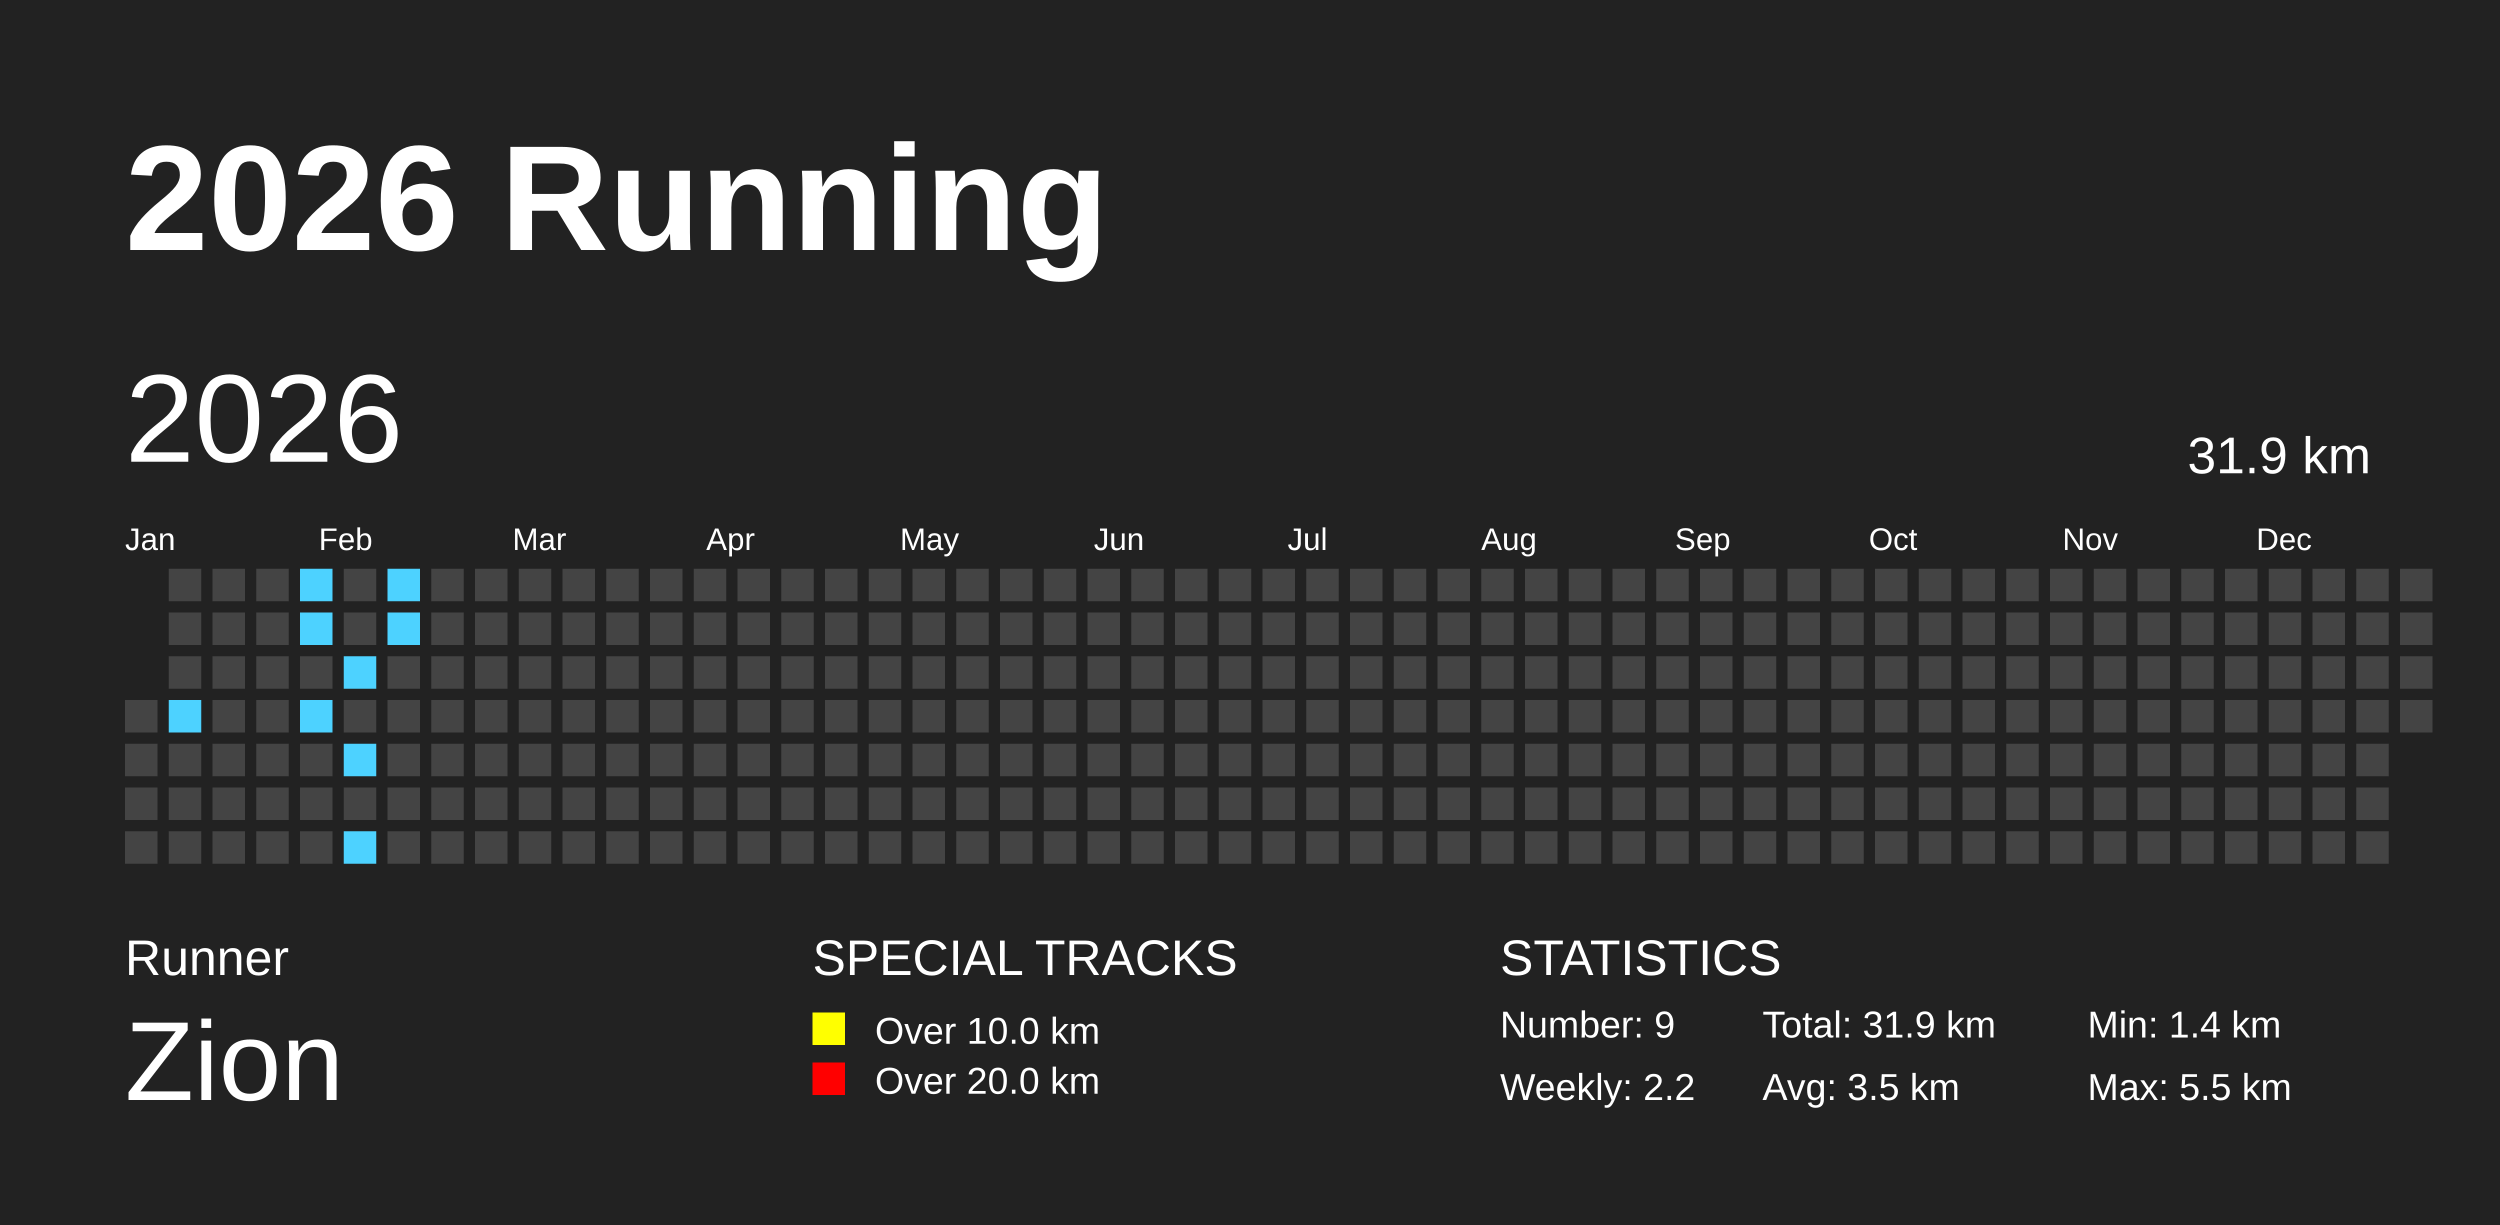
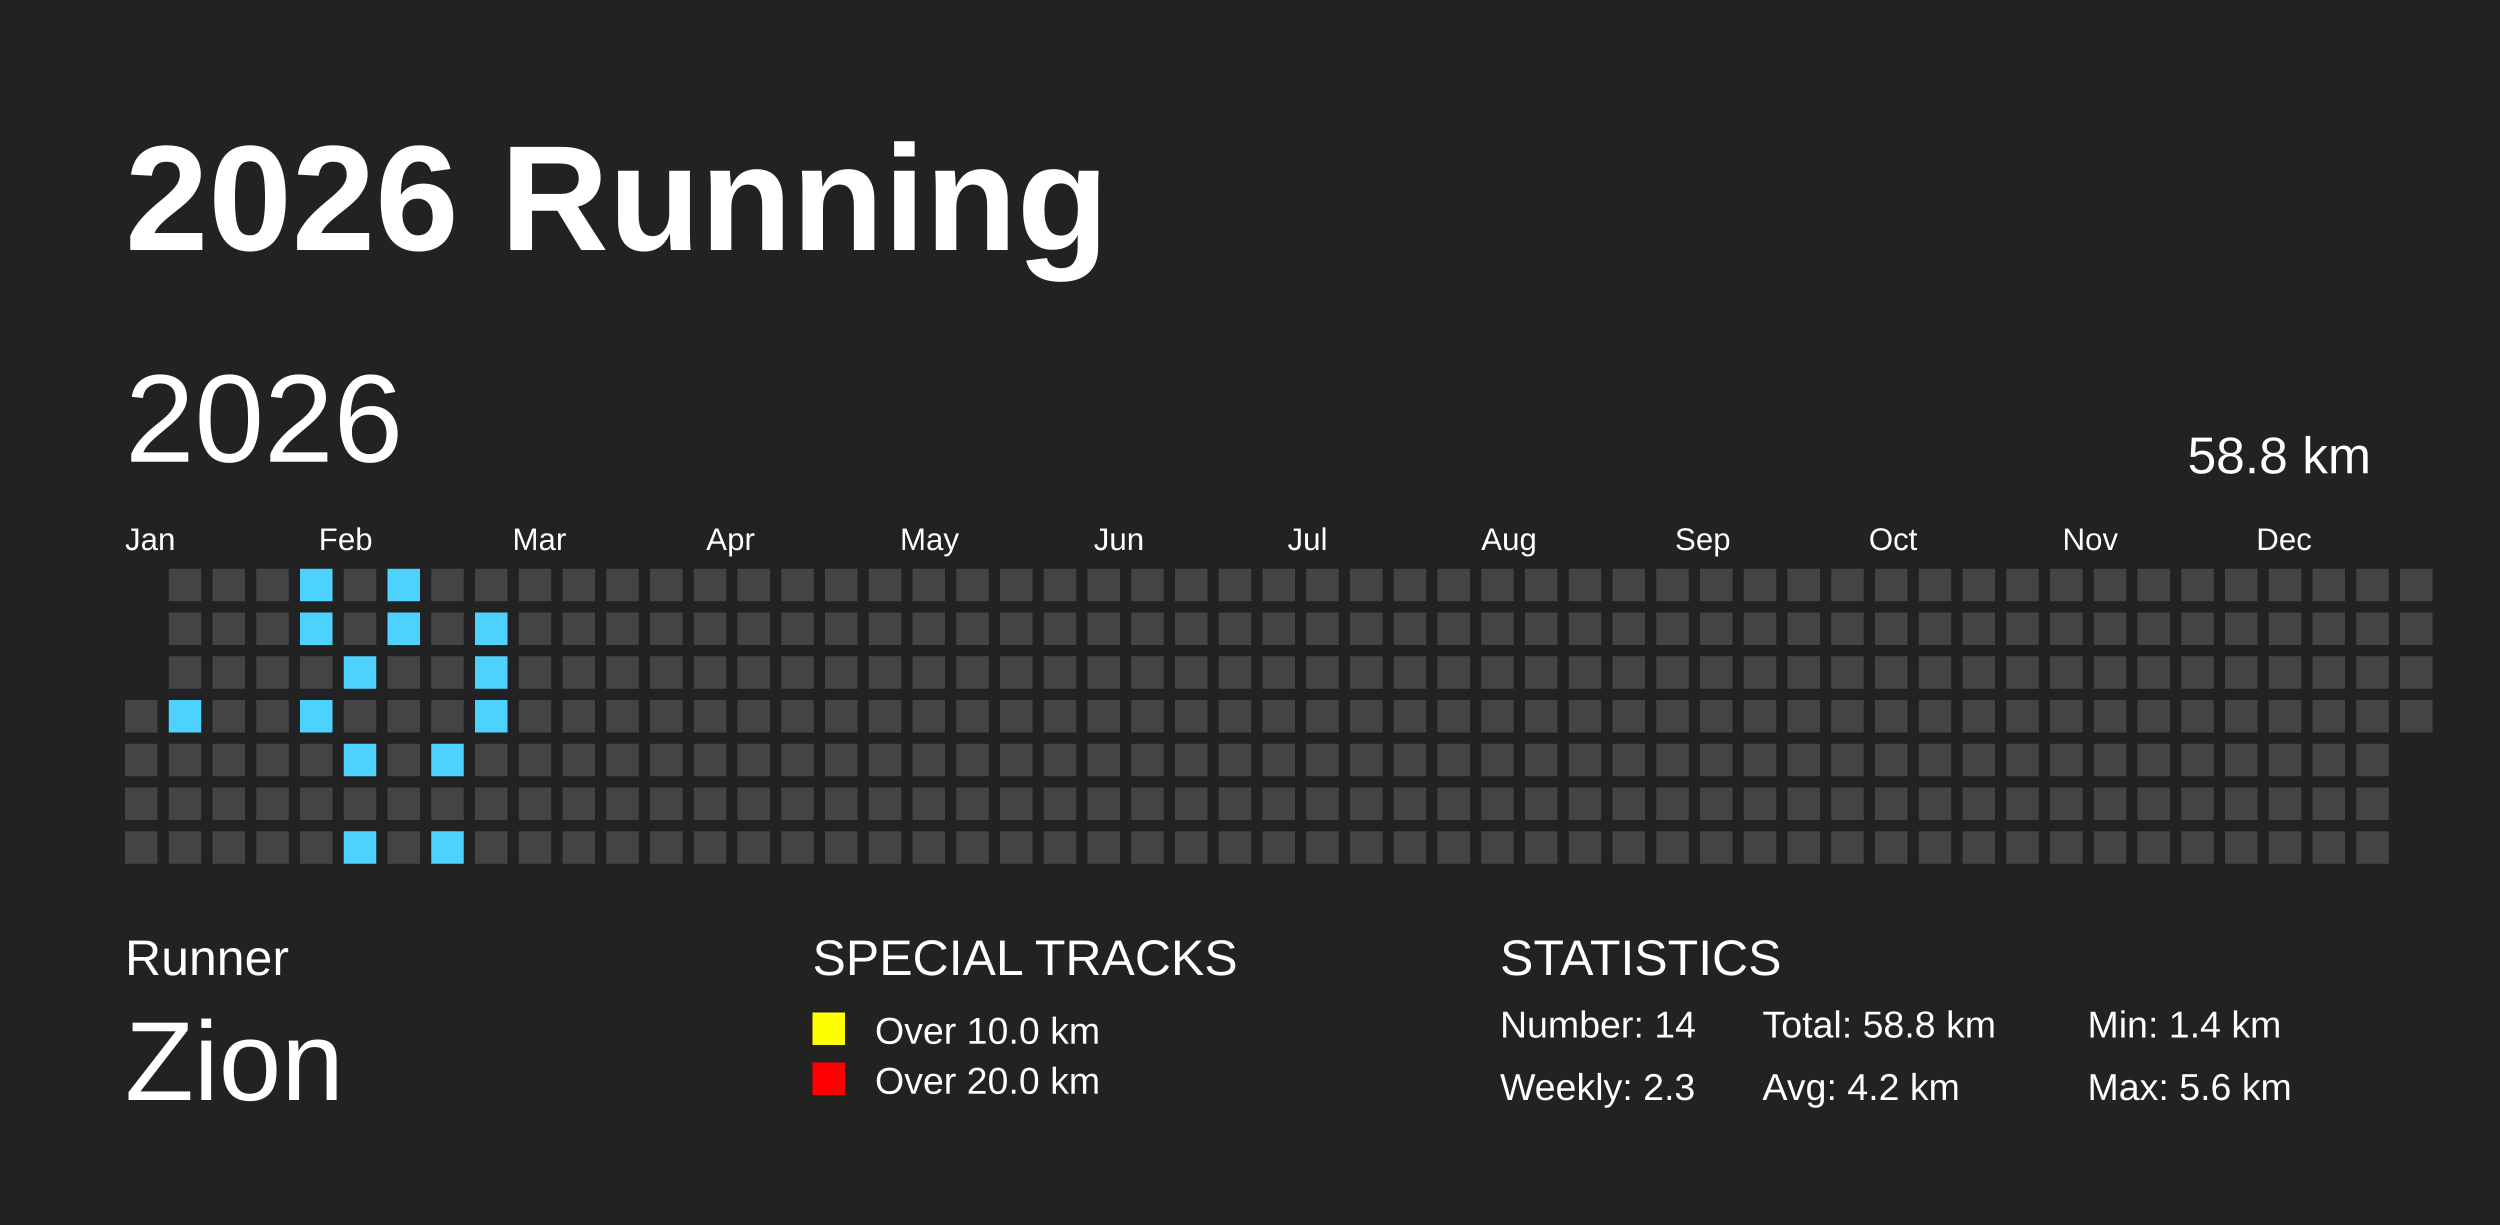
<svg xmlns="http://www.w3.org/2000/svg" baseProfile="full" height="98mm" version="1.1" viewBox="0,0,200,98" width="200mm">
  <defs />
  <rect fill="#222222" height="98" width="200" x="0" y="0" />
  <text fill="#FFFFFF" style="font-size:12px; font-family:Arial; font-weight:bold;" x="10" y="20">2026 Running</text>
  <text fill="#FFFFFF" style="font-size:4px; font-family:Arial" x="10" y="78">Runner</text>
  <text fill="#FFFFFF" style="font-size:9px; font-family:Arial" x="10" y="88">Zion</text>
  <text fill="#FFFFFF" style="font-size:4px; font-family:Arial" x="65" y="78">SPECIAL TRACKS</text>
  <rect fill="yellow" height="2.6" width="2.6" x="65" y="81" />
  <text fill="#FFFFFF" style="font-size:3px; font-family:Arial" x="70" y="83.5">Over 10.0 km</text>
  <rect fill="red" height="2.6" width="2.6" x="65" y="85" />
  <text fill="#FFFFFF" style="font-size:3px; font-family:Arial" x="70" y="87.5">Over 20.0 km</text>
  <text fill="#FFFFFF" style="font-size:4px; font-family:Arial" x="120" y="78">STATISTICS</text>
-   <text fill="#FFFFFF" style="font-size:3px; font-family:Arial" x="120" y="83">Number: 9</text>
-   <text fill="#FFFFFF" style="font-size:3px; font-family:Arial" x="120" y="88">Weekly: 2.2</text>
-   <text fill="#FFFFFF" style="font-size:3px; font-family:Arial" x="141" y="83">Total: 31.9 km</text>
-   <text fill="#FFFFFF" style="font-size:3px; font-family:Arial" x="141" y="88">Avg: 3.5 km</text>
+   <text fill="#FFFFFF" style="font-size:3px; font-family:Arial" x="120" y="83">Number: 14</text>
+   <text fill="#FFFFFF" style="font-size:3px; font-family:Arial" x="120" y="88">Weekly: 2.3</text>
+   <text fill="#FFFFFF" style="font-size:3px; font-family:Arial" x="141" y="83">Total: 58.8 km</text>
+   <text fill="#FFFFFF" style="font-size:3px; font-family:Arial" x="141" y="88">Avg: 4.2 km</text>
  <text fill="#FFFFFF" style="font-size:3px; font-family:Arial" x="167" y="83">Min: 1.4 km</text>
-   <text fill="#FFFFFF" style="font-size:3px; font-family:Arial" x="167" y="88">Max: 5.5 km</text>
+   <text fill="#FFFFFF" style="font-size:3px; font-family:Arial" x="167" y="88">Max: 5.6 km</text>
  <text dominant-baseline="hanging" fill="#FFFFFF" style="font-size:10.0px; font-family:Arial;" x="10" y="30">2026</text>
-   <text dominant-baseline="hanging" fill="#FFFFFF" style="font-size:4.125px; font-family:Arial;" x="175" y="35">31.9 km</text>
+   <text dominant-baseline="hanging" fill="#FFFFFF" style="font-size:4.125px; font-family:Arial;" x="175" y="35">58.8 km</text>
  <text fill="#FFFFFF" style="font-size:2.5px; font-family:Arial" x="10.0" y="44">Jan</text>
  <text fill="#FFFFFF" style="font-size:2.5px; font-family:Arial" x="25.5" y="44">Feb</text>
  <text fill="#FFFFFF" style="font-size:2.5px; font-family:Arial" x="41.0" y="44">Mar</text>
  <text fill="#FFFFFF" style="font-size:2.5px; font-family:Arial" x="56.5" y="44">Apr</text>
  <text fill="#FFFFFF" style="font-size:2.5px; font-family:Arial" x="72.0" y="44">May</text>
  <text fill="#FFFFFF" style="font-size:2.5px; font-family:Arial" x="87.5" y="44">Jun</text>
  <text fill="#FFFFFF" style="font-size:2.5px; font-family:Arial" x="103.0" y="44">Jul</text>
  <text fill="#FFFFFF" style="font-size:2.5px; font-family:Arial" x="118.5" y="44">Aug</text>
  <text fill="#FFFFFF" style="font-size:2.5px; font-family:Arial" x="134.0" y="44">Sep</text>
  <text fill="#FFFFFF" style="font-size:2.5px; font-family:Arial" x="149.5" y="44">Oct</text>
  <text fill="#FFFFFF" style="font-size:2.5px; font-family:Arial" x="165.0" y="44">Nov</text>
  <text fill="#FFFFFF" style="font-size:2.5px; font-family:Arial" x="180.5" y="44">Dec</text>
  <rect fill="#444444" height="2.6" width="2.6" x="10.0" y="56.0" />
  <rect fill="#444444" height="2.6" width="2.6" x="10.0" y="59.5" />
  <rect fill="#444444" height="2.6" width="2.6" x="10.0" y="63.0" />
  <rect fill="#444444" height="2.6" width="2.6" x="10.0" y="66.5" />
  <rect fill="#444444" height="2.6" width="2.6" x="13.5" y="45.5" />
  <rect fill="#444444" height="2.6" width="2.6" x="13.5" y="49.0" />
  <rect fill="#444444" height="2.6" width="2.6" x="13.5" y="52.5" />
  <rect fill="#4DD2FF" height="2.6" width="2.6" x="13.5" y="56.0" />
  <rect fill="#444444" height="2.6" width="2.6" x="13.5" y="59.5" />
  <rect fill="#444444" height="2.6" width="2.6" x="13.5" y="63.0" />
  <rect fill="#444444" height="2.6" width="2.6" x="13.5" y="66.5" />
  <rect fill="#444444" height="2.6" width="2.6" x="17.0" y="45.5" />
  <rect fill="#444444" height="2.6" width="2.6" x="17.0" y="49.0" />
  <rect fill="#444444" height="2.6" width="2.6" x="17.0" y="52.5" />
  <rect fill="#444444" height="2.6" width="2.6" x="17.0" y="56.0" />
  <rect fill="#444444" height="2.6" width="2.6" x="17.0" y="59.5" />
  <rect fill="#444444" height="2.6" width="2.6" x="17.0" y="63.0" />
  <rect fill="#444444" height="2.6" width="2.6" x="17.0" y="66.5" />
  <rect fill="#444444" height="2.6" width="2.6" x="20.5" y="45.5" />
  <rect fill="#444444" height="2.6" width="2.6" x="20.5" y="49.0" />
  <rect fill="#444444" height="2.6" width="2.6" x="20.5" y="52.5" />
  <rect fill="#444444" height="2.6" width="2.6" x="20.5" y="56.0" />
  <rect fill="#444444" height="2.6" width="2.6" x="20.5" y="59.5" />
  <rect fill="#444444" height="2.6" width="2.6" x="20.5" y="63.0" />
  <rect fill="#444444" height="2.6" width="2.6" x="20.5" y="66.5" />
  <rect fill="#4DD2FF" height="2.6" width="2.6" x="24.0" y="45.5" />
  <rect fill="#4DD2FF" height="2.6" width="2.6" x="24.0" y="49.0" />
  <rect fill="#444444" height="2.6" width="2.6" x="24.0" y="52.5" />
  <rect fill="#4DD2FF" height="2.6" width="2.6" x="24.0" y="56.0" />
  <rect fill="#444444" height="2.6" width="2.6" x="24.0" y="59.5" />
  <rect fill="#444444" height="2.6" width="2.6" x="24.0" y="63.0" />
  <rect fill="#444444" height="2.6" width="2.6" x="24.0" y="66.5" />
  <rect fill="#444444" height="2.6" width="2.6" x="27.5" y="45.5" />
  <rect fill="#444444" height="2.6" width="2.6" x="27.5" y="49.0" />
  <rect fill="#4DD2FF" height="2.6" width="2.6" x="27.5" y="52.5" />
  <rect fill="#444444" height="2.6" width="2.6" x="27.5" y="56.0" />
  <rect fill="#4DD2FF" height="2.6" width="2.6" x="27.5" y="59.5" />
  <rect fill="#444444" height="2.6" width="2.6" x="27.5" y="63.0" />
  <rect fill="#4DD2FF" height="2.6" width="2.6" x="27.5" y="66.5" />
  <rect fill="#4DD2FF" height="2.6" width="2.6" x="31.0" y="45.5" />
  <rect fill="#4DD2FF" height="2.6" width="2.6" x="31.0" y="49.0" />
  <rect fill="#444444" height="2.6" width="2.6" x="31.0" y="52.5" />
  <rect fill="#444444" height="2.6" width="2.6" x="31.0" y="56.0" />
  <rect fill="#444444" height="2.6" width="2.6" x="31.0" y="59.5" />
  <rect fill="#444444" height="2.6" width="2.6" x="31.0" y="63.0" />
  <rect fill="#444444" height="2.6" width="2.6" x="31.0" y="66.5" />
  <rect fill="#444444" height="2.6" width="2.6" x="34.5" y="45.5" />
  <rect fill="#444444" height="2.6" width="2.6" x="34.5" y="49.0" />
  <rect fill="#444444" height="2.6" width="2.6" x="34.5" y="52.5" />
  <rect fill="#444444" height="2.6" width="2.6" x="34.5" y="56.0" />
-   <rect fill="#444444" height="2.6" width="2.6" x="34.5" y="59.5" />
+   <rect fill="#4DD2FF" height="2.6" width="2.6" x="34.5" y="59.5" />
  <rect fill="#444444" height="2.6" width="2.6" x="34.5" y="63.0" />
-   <rect fill="#444444" height="2.6" width="2.6" x="34.5" y="66.5" />
+   <rect fill="#4DD2FF" height="2.6" width="2.6" x="34.5" y="66.5" />
  <rect fill="#444444" height="2.6" width="2.6" x="38.0" y="45.5" />
-   <rect fill="#444444" height="2.6" width="2.6" x="38.0" y="49.0" />
-   <rect fill="#444444" height="2.6" width="2.6" x="38.0" y="52.5" />
-   <rect fill="#444444" height="2.6" width="2.6" x="38.0" y="56.0" />
+   <rect fill="#4DD2FF" height="2.6" width="2.6" x="38.0" y="49.0" />
+   <rect fill="#4DD2FF" height="2.6" width="2.6" x="38.0" y="52.5" />
+   <rect fill="#4DD2FF" height="2.6" width="2.6" x="38.0" y="56.0" />
  <rect fill="#444444" height="2.6" width="2.6" x="38.0" y="59.5" />
  <rect fill="#444444" height="2.6" width="2.6" x="38.0" y="63.0" />
  <rect fill="#444444" height="2.6" width="2.6" x="38.0" y="66.5" />
  <rect fill="#444444" height="2.6" width="2.6" x="41.5" y="45.5" />
  <rect fill="#444444" height="2.6" width="2.6" x="41.5" y="49.0" />
  <rect fill="#444444" height="2.6" width="2.6" x="41.5" y="52.5" />
  <rect fill="#444444" height="2.6" width="2.6" x="41.5" y="56.0" />
  <rect fill="#444444" height="2.6" width="2.6" x="41.5" y="59.5" />
  <rect fill="#444444" height="2.6" width="2.6" x="41.5" y="63.0" />
  <rect fill="#444444" height="2.6" width="2.6" x="41.5" y="66.5" />
  <rect fill="#444444" height="2.6" width="2.6" x="45.0" y="45.5" />
  <rect fill="#444444" height="2.6" width="2.6" x="45.0" y="49.0" />
  <rect fill="#444444" height="2.6" width="2.6" x="45.0" y="52.5" />
  <rect fill="#444444" height="2.6" width="2.6" x="45.0" y="56.0" />
  <rect fill="#444444" height="2.6" width="2.6" x="45.0" y="59.5" />
  <rect fill="#444444" height="2.6" width="2.6" x="45.0" y="63.0" />
  <rect fill="#444444" height="2.6" width="2.6" x="45.0" y="66.5" />
  <rect fill="#444444" height="2.6" width="2.6" x="48.5" y="45.5" />
  <rect fill="#444444" height="2.6" width="2.6" x="48.5" y="49.0" />
  <rect fill="#444444" height="2.6" width="2.6" x="48.5" y="52.5" />
  <rect fill="#444444" height="2.6" width="2.6" x="48.5" y="56.0" />
  <rect fill="#444444" height="2.6" width="2.6" x="48.5" y="59.5" />
  <rect fill="#444444" height="2.6" width="2.6" x="48.5" y="63.0" />
  <rect fill="#444444" height="2.6" width="2.6" x="48.5" y="66.5" />
  <rect fill="#444444" height="2.6" width="2.6" x="52.0" y="45.5" />
  <rect fill="#444444" height="2.6" width="2.6" x="52.0" y="49.0" />
  <rect fill="#444444" height="2.6" width="2.6" x="52.0" y="52.5" />
  <rect fill="#444444" height="2.6" width="2.6" x="52.0" y="56.0" />
  <rect fill="#444444" height="2.6" width="2.6" x="52.0" y="59.5" />
  <rect fill="#444444" height="2.6" width="2.6" x="52.0" y="63.0" />
  <rect fill="#444444" height="2.6" width="2.6" x="52.0" y="66.5" />
  <rect fill="#444444" height="2.6" width="2.6" x="55.5" y="45.5" />
  <rect fill="#444444" height="2.6" width="2.6" x="55.5" y="49.0" />
  <rect fill="#444444" height="2.6" width="2.6" x="55.5" y="52.5" />
  <rect fill="#444444" height="2.6" width="2.6" x="55.5" y="56.0" />
  <rect fill="#444444" height="2.6" width="2.6" x="55.5" y="59.5" />
  <rect fill="#444444" height="2.6" width="2.6" x="55.5" y="63.0" />
  <rect fill="#444444" height="2.6" width="2.6" x="55.5" y="66.5" />
  <rect fill="#444444" height="2.6" width="2.6" x="59.0" y="45.5" />
  <rect fill="#444444" height="2.6" width="2.6" x="59.0" y="49.0" />
  <rect fill="#444444" height="2.6" width="2.6" x="59.0" y="52.5" />
  <rect fill="#444444" height="2.6" width="2.6" x="59.0" y="56.0" />
  <rect fill="#444444" height="2.6" width="2.6" x="59.0" y="59.5" />
  <rect fill="#444444" height="2.6" width="2.6" x="59.0" y="63.0" />
  <rect fill="#444444" height="2.6" width="2.6" x="59.0" y="66.5" />
  <rect fill="#444444" height="2.6" width="2.6" x="62.5" y="45.5" />
  <rect fill="#444444" height="2.6" width="2.6" x="62.5" y="49.0" />
  <rect fill="#444444" height="2.6" width="2.6" x="62.5" y="52.5" />
  <rect fill="#444444" height="2.6" width="2.6" x="62.5" y="56.0" />
  <rect fill="#444444" height="2.6" width="2.6" x="62.5" y="59.5" />
  <rect fill="#444444" height="2.6" width="2.6" x="62.5" y="63.0" />
  <rect fill="#444444" height="2.6" width="2.6" x="62.5" y="66.5" />
  <rect fill="#444444" height="2.6" width="2.6" x="66.0" y="45.5" />
  <rect fill="#444444" height="2.6" width="2.6" x="66.0" y="49.0" />
  <rect fill="#444444" height="2.6" width="2.6" x="66.0" y="52.5" />
  <rect fill="#444444" height="2.6" width="2.6" x="66.0" y="56.0" />
  <rect fill="#444444" height="2.6" width="2.6" x="66.0" y="59.5" />
  <rect fill="#444444" height="2.6" width="2.6" x="66.0" y="63.0" />
  <rect fill="#444444" height="2.6" width="2.6" x="66.0" y="66.5" />
  <rect fill="#444444" height="2.6" width="2.6" x="69.5" y="45.5" />
  <rect fill="#444444" height="2.6" width="2.6" x="69.5" y="49.0" />
  <rect fill="#444444" height="2.6" width="2.6" x="69.5" y="52.5" />
  <rect fill="#444444" height="2.6" width="2.6" x="69.5" y="56.0" />
  <rect fill="#444444" height="2.6" width="2.6" x="69.5" y="59.5" />
  <rect fill="#444444" height="2.6" width="2.6" x="69.5" y="63.0" />
  <rect fill="#444444" height="2.6" width="2.6" x="69.5" y="66.5" />
  <rect fill="#444444" height="2.6" width="2.6" x="73.0" y="45.5" />
  <rect fill="#444444" height="2.6" width="2.6" x="73.0" y="49.0" />
  <rect fill="#444444" height="2.6" width="2.6" x="73.0" y="52.5" />
  <rect fill="#444444" height="2.6" width="2.6" x="73.0" y="56.0" />
  <rect fill="#444444" height="2.6" width="2.6" x="73.0" y="59.5" />
  <rect fill="#444444" height="2.6" width="2.6" x="73.0" y="63.0" />
  <rect fill="#444444" height="2.6" width="2.6" x="73.0" y="66.5" />
  <rect fill="#444444" height="2.6" width="2.6" x="76.5" y="45.5" />
  <rect fill="#444444" height="2.6" width="2.6" x="76.5" y="49.0" />
  <rect fill="#444444" height="2.6" width="2.6" x="76.5" y="52.5" />
  <rect fill="#444444" height="2.6" width="2.6" x="76.5" y="56.0" />
  <rect fill="#444444" height="2.6" width="2.6" x="76.5" y="59.5" />
  <rect fill="#444444" height="2.6" width="2.6" x="76.5" y="63.0" />
  <rect fill="#444444" height="2.6" width="2.6" x="76.5" y="66.5" />
  <rect fill="#444444" height="2.6" width="2.6" x="80.0" y="45.5" />
  <rect fill="#444444" height="2.6" width="2.6" x="80.0" y="49.0" />
  <rect fill="#444444" height="2.6" width="2.6" x="80.0" y="52.5" />
  <rect fill="#444444" height="2.6" width="2.6" x="80.0" y="56.0" />
  <rect fill="#444444" height="2.6" width="2.6" x="80.0" y="59.5" />
  <rect fill="#444444" height="2.6" width="2.6" x="80.0" y="63.0" />
  <rect fill="#444444" height="2.6" width="2.6" x="80.0" y="66.5" />
  <rect fill="#444444" height="2.6" width="2.6" x="83.5" y="45.5" />
  <rect fill="#444444" height="2.6" width="2.6" x="83.5" y="49.0" />
  <rect fill="#444444" height="2.6" width="2.6" x="83.5" y="52.5" />
  <rect fill="#444444" height="2.6" width="2.6" x="83.5" y="56.0" />
  <rect fill="#444444" height="2.6" width="2.6" x="83.5" y="59.5" />
  <rect fill="#444444" height="2.6" width="2.6" x="83.5" y="63.0" />
  <rect fill="#444444" height="2.6" width="2.6" x="83.5" y="66.5" />
  <rect fill="#444444" height="2.6" width="2.6" x="87.0" y="45.5" />
  <rect fill="#444444" height="2.6" width="2.6" x="87.0" y="49.0" />
  <rect fill="#444444" height="2.6" width="2.6" x="87.0" y="52.5" />
  <rect fill="#444444" height="2.6" width="2.6" x="87.0" y="56.0" />
  <rect fill="#444444" height="2.6" width="2.6" x="87.0" y="59.5" />
  <rect fill="#444444" height="2.6" width="2.6" x="87.0" y="63.0" />
  <rect fill="#444444" height="2.6" width="2.6" x="87.0" y="66.5" />
  <rect fill="#444444" height="2.6" width="2.6" x="90.5" y="45.5" />
  <rect fill="#444444" height="2.6" width="2.6" x="90.5" y="49.0" />
  <rect fill="#444444" height="2.6" width="2.6" x="90.5" y="52.5" />
  <rect fill="#444444" height="2.6" width="2.6" x="90.5" y="56.0" />
  <rect fill="#444444" height="2.6" width="2.6" x="90.5" y="59.5" />
  <rect fill="#444444" height="2.6" width="2.6" x="90.5" y="63.0" />
  <rect fill="#444444" height="2.6" width="2.6" x="90.5" y="66.5" />
  <rect fill="#444444" height="2.6" width="2.6" x="94.0" y="45.5" />
  <rect fill="#444444" height="2.6" width="2.6" x="94.0" y="49.0" />
  <rect fill="#444444" height="2.6" width="2.6" x="94.0" y="52.5" />
  <rect fill="#444444" height="2.6" width="2.6" x="94.0" y="56.0" />
  <rect fill="#444444" height="2.6" width="2.6" x="94.0" y="59.5" />
  <rect fill="#444444" height="2.6" width="2.6" x="94.0" y="63.0" />
  <rect fill="#444444" height="2.6" width="2.6" x="94.0" y="66.5" />
  <rect fill="#444444" height="2.6" width="2.6" x="97.5" y="45.5" />
  <rect fill="#444444" height="2.6" width="2.6" x="97.5" y="49.0" />
  <rect fill="#444444" height="2.6" width="2.6" x="97.5" y="52.5" />
  <rect fill="#444444" height="2.6" width="2.6" x="97.5" y="56.0" />
  <rect fill="#444444" height="2.6" width="2.6" x="97.5" y="59.5" />
  <rect fill="#444444" height="2.6" width="2.6" x="97.5" y="63.0" />
  <rect fill="#444444" height="2.6" width="2.6" x="97.5" y="66.5" />
  <rect fill="#444444" height="2.6" width="2.6" x="101.0" y="45.5" />
  <rect fill="#444444" height="2.6" width="2.6" x="101.0" y="49.0" />
  <rect fill="#444444" height="2.6" width="2.6" x="101.0" y="52.5" />
  <rect fill="#444444" height="2.6" width="2.6" x="101.0" y="56.0" />
  <rect fill="#444444" height="2.6" width="2.6" x="101.0" y="59.5" />
  <rect fill="#444444" height="2.6" width="2.6" x="101.0" y="63.0" />
  <rect fill="#444444" height="2.6" width="2.6" x="101.0" y="66.5" />
  <rect fill="#444444" height="2.6" width="2.6" x="104.5" y="45.5" />
  <rect fill="#444444" height="2.6" width="2.6" x="104.5" y="49.0" />
  <rect fill="#444444" height="2.6" width="2.6" x="104.5" y="52.5" />
  <rect fill="#444444" height="2.6" width="2.6" x="104.5" y="56.0" />
  <rect fill="#444444" height="2.6" width="2.6" x="104.5" y="59.5" />
  <rect fill="#444444" height="2.6" width="2.6" x="104.5" y="63.0" />
  <rect fill="#444444" height="2.6" width="2.6" x="104.5" y="66.5" />
  <rect fill="#444444" height="2.6" width="2.6" x="108.0" y="45.5" />
  <rect fill="#444444" height="2.6" width="2.6" x="108.0" y="49.0" />
  <rect fill="#444444" height="2.6" width="2.6" x="108.0" y="52.5" />
  <rect fill="#444444" height="2.6" width="2.6" x="108.0" y="56.0" />
  <rect fill="#444444" height="2.6" width="2.6" x="108.0" y="59.5" />
  <rect fill="#444444" height="2.6" width="2.6" x="108.0" y="63.0" />
  <rect fill="#444444" height="2.6" width="2.6" x="108.0" y="66.5" />
  <rect fill="#444444" height="2.6" width="2.6" x="111.5" y="45.5" />
  <rect fill="#444444" height="2.6" width="2.6" x="111.5" y="49.0" />
  <rect fill="#444444" height="2.6" width="2.6" x="111.5" y="52.5" />
  <rect fill="#444444" height="2.6" width="2.6" x="111.5" y="56.0" />
  <rect fill="#444444" height="2.6" width="2.6" x="111.5" y="59.5" />
  <rect fill="#444444" height="2.6" width="2.6" x="111.5" y="63.0" />
  <rect fill="#444444" height="2.6" width="2.6" x="111.5" y="66.5" />
  <rect fill="#444444" height="2.6" width="2.6" x="115.0" y="45.5" />
  <rect fill="#444444" height="2.6" width="2.6" x="115.0" y="49.0" />
  <rect fill="#444444" height="2.6" width="2.6" x="115.0" y="52.5" />
  <rect fill="#444444" height="2.6" width="2.6" x="115.0" y="56.0" />
  <rect fill="#444444" height="2.6" width="2.6" x="115.0" y="59.5" />
  <rect fill="#444444" height="2.6" width="2.6" x="115.0" y="63.0" />
  <rect fill="#444444" height="2.6" width="2.6" x="115.0" y="66.5" />
  <rect fill="#444444" height="2.6" width="2.6" x="118.5" y="45.5" />
  <rect fill="#444444" height="2.6" width="2.6" x="118.5" y="49.0" />
  <rect fill="#444444" height="2.6" width="2.6" x="118.5" y="52.5" />
  <rect fill="#444444" height="2.6" width="2.6" x="118.5" y="56.0" />
  <rect fill="#444444" height="2.6" width="2.6" x="118.5" y="59.5" />
  <rect fill="#444444" height="2.6" width="2.6" x="118.5" y="63.0" />
  <rect fill="#444444" height="2.6" width="2.6" x="118.5" y="66.5" />
  <rect fill="#444444" height="2.6" width="2.6" x="122.0" y="45.5" />
  <rect fill="#444444" height="2.6" width="2.6" x="122.0" y="49.0" />
  <rect fill="#444444" height="2.6" width="2.6" x="122.0" y="52.5" />
  <rect fill="#444444" height="2.6" width="2.6" x="122.0" y="56.0" />
  <rect fill="#444444" height="2.6" width="2.6" x="122.0" y="59.5" />
  <rect fill="#444444" height="2.6" width="2.6" x="122.0" y="63.0" />
  <rect fill="#444444" height="2.6" width="2.6" x="122.0" y="66.5" />
  <rect fill="#444444" height="2.6" width="2.6" x="125.5" y="45.5" />
  <rect fill="#444444" height="2.6" width="2.6" x="125.5" y="49.0" />
  <rect fill="#444444" height="2.6" width="2.6" x="125.5" y="52.5" />
  <rect fill="#444444" height="2.6" width="2.6" x="125.5" y="56.0" />
  <rect fill="#444444" height="2.6" width="2.6" x="125.5" y="59.5" />
  <rect fill="#444444" height="2.6" width="2.6" x="125.5" y="63.0" />
  <rect fill="#444444" height="2.6" width="2.6" x="125.5" y="66.5" />
  <rect fill="#444444" height="2.6" width="2.6" x="129.0" y="45.5" />
  <rect fill="#444444" height="2.6" width="2.6" x="129.0" y="49.0" />
  <rect fill="#444444" height="2.6" width="2.6" x="129.0" y="52.5" />
  <rect fill="#444444" height="2.6" width="2.6" x="129.0" y="56.0" />
  <rect fill="#444444" height="2.6" width="2.6" x="129.0" y="59.5" />
  <rect fill="#444444" height="2.6" width="2.6" x="129.0" y="63.0" />
  <rect fill="#444444" height="2.6" width="2.6" x="129.0" y="66.5" />
  <rect fill="#444444" height="2.6" width="2.6" x="132.5" y="45.5" />
  <rect fill="#444444" height="2.6" width="2.6" x="132.5" y="49.0" />
  <rect fill="#444444" height="2.6" width="2.6" x="132.5" y="52.5" />
  <rect fill="#444444" height="2.6" width="2.6" x="132.5" y="56.0" />
  <rect fill="#444444" height="2.6" width="2.6" x="132.5" y="59.5" />
  <rect fill="#444444" height="2.6" width="2.6" x="132.5" y="63.0" />
  <rect fill="#444444" height="2.6" width="2.6" x="132.5" y="66.5" />
  <rect fill="#444444" height="2.6" width="2.6" x="136.0" y="45.5" />
  <rect fill="#444444" height="2.6" width="2.6" x="136.0" y="49.0" />
  <rect fill="#444444" height="2.6" width="2.6" x="136.0" y="52.5" />
  <rect fill="#444444" height="2.6" width="2.6" x="136.0" y="56.0" />
  <rect fill="#444444" height="2.6" width="2.6" x="136.0" y="59.5" />
  <rect fill="#444444" height="2.6" width="2.6" x="136.0" y="63.0" />
  <rect fill="#444444" height="2.6" width="2.6" x="136.0" y="66.5" />
  <rect fill="#444444" height="2.6" width="2.6" x="139.5" y="45.5" />
  <rect fill="#444444" height="2.6" width="2.6" x="139.5" y="49.0" />
  <rect fill="#444444" height="2.6" width="2.6" x="139.5" y="52.5" />
  <rect fill="#444444" height="2.6" width="2.6" x="139.5" y="56.0" />
  <rect fill="#444444" height="2.6" width="2.6" x="139.5" y="59.5" />
  <rect fill="#444444" height="2.6" width="2.6" x="139.5" y="63.0" />
  <rect fill="#444444" height="2.6" width="2.6" x="139.5" y="66.5" />
  <rect fill="#444444" height="2.6" width="2.6" x="143.0" y="45.5" />
  <rect fill="#444444" height="2.6" width="2.6" x="143.0" y="49.0" />
  <rect fill="#444444" height="2.6" width="2.6" x="143.0" y="52.5" />
  <rect fill="#444444" height="2.6" width="2.6" x="143.0" y="56.0" />
  <rect fill="#444444" height="2.6" width="2.6" x="143.0" y="59.5" />
  <rect fill="#444444" height="2.6" width="2.6" x="143.0" y="63.0" />
  <rect fill="#444444" height="2.6" width="2.6" x="143.0" y="66.5" />
  <rect fill="#444444" height="2.6" width="2.6" x="146.5" y="45.5" />
  <rect fill="#444444" height="2.6" width="2.6" x="146.5" y="49.0" />
  <rect fill="#444444" height="2.6" width="2.6" x="146.5" y="52.5" />
  <rect fill="#444444" height="2.6" width="2.6" x="146.5" y="56.0" />
  <rect fill="#444444" height="2.6" width="2.6" x="146.5" y="59.5" />
  <rect fill="#444444" height="2.6" width="2.6" x="146.5" y="63.0" />
  <rect fill="#444444" height="2.6" width="2.6" x="146.5" y="66.5" />
  <rect fill="#444444" height="2.6" width="2.6" x="150.0" y="45.5" />
  <rect fill="#444444" height="2.6" width="2.6" x="150.0" y="49.0" />
  <rect fill="#444444" height="2.6" width="2.6" x="150.0" y="52.5" />
  <rect fill="#444444" height="2.6" width="2.6" x="150.0" y="56.0" />
  <rect fill="#444444" height="2.6" width="2.6" x="150.0" y="59.5" />
  <rect fill="#444444" height="2.6" width="2.6" x="150.0" y="63.0" />
  <rect fill="#444444" height="2.6" width="2.6" x="150.0" y="66.5" />
  <rect fill="#444444" height="2.6" width="2.6" x="153.5" y="45.5" />
  <rect fill="#444444" height="2.6" width="2.6" x="153.5" y="49.0" />
  <rect fill="#444444" height="2.6" width="2.6" x="153.5" y="52.5" />
  <rect fill="#444444" height="2.6" width="2.6" x="153.5" y="56.0" />
  <rect fill="#444444" height="2.6" width="2.6" x="153.5" y="59.5" />
  <rect fill="#444444" height="2.6" width="2.6" x="153.5" y="63.0" />
  <rect fill="#444444" height="2.6" width="2.6" x="153.5" y="66.5" />
  <rect fill="#444444" height="2.6" width="2.6" x="157.0" y="45.5" />
  <rect fill="#444444" height="2.6" width="2.6" x="157.0" y="49.0" />
  <rect fill="#444444" height="2.6" width="2.6" x="157.0" y="52.5" />
  <rect fill="#444444" height="2.6" width="2.6" x="157.0" y="56.0" />
  <rect fill="#444444" height="2.6" width="2.6" x="157.0" y="59.5" />
  <rect fill="#444444" height="2.6" width="2.6" x="157.0" y="63.0" />
  <rect fill="#444444" height="2.6" width="2.6" x="157.0" y="66.5" />
  <rect fill="#444444" height="2.6" width="2.6" x="160.5" y="45.5" />
  <rect fill="#444444" height="2.6" width="2.6" x="160.5" y="49.0" />
  <rect fill="#444444" height="2.6" width="2.6" x="160.5" y="52.5" />
  <rect fill="#444444" height="2.6" width="2.6" x="160.5" y="56.0" />
  <rect fill="#444444" height="2.6" width="2.6" x="160.5" y="59.5" />
  <rect fill="#444444" height="2.6" width="2.6" x="160.5" y="63.0" />
  <rect fill="#444444" height="2.6" width="2.6" x="160.5" y="66.5" />
  <rect fill="#444444" height="2.6" width="2.6" x="164.0" y="45.5" />
  <rect fill="#444444" height="2.6" width="2.6" x="164.0" y="49.0" />
  <rect fill="#444444" height="2.6" width="2.6" x="164.0" y="52.5" />
  <rect fill="#444444" height="2.6" width="2.6" x="164.0" y="56.0" />
  <rect fill="#444444" height="2.6" width="2.6" x="164.0" y="59.5" />
  <rect fill="#444444" height="2.6" width="2.6" x="164.0" y="63.0" />
  <rect fill="#444444" height="2.6" width="2.6" x="164.0" y="66.5" />
  <rect fill="#444444" height="2.6" width="2.6" x="167.5" y="45.5" />
  <rect fill="#444444" height="2.6" width="2.6" x="167.5" y="49.0" />
  <rect fill="#444444" height="2.6" width="2.6" x="167.5" y="52.5" />
  <rect fill="#444444" height="2.6" width="2.6" x="167.5" y="56.0" />
  <rect fill="#444444" height="2.6" width="2.6" x="167.5" y="59.5" />
  <rect fill="#444444" height="2.6" width="2.6" x="167.5" y="63.0" />
  <rect fill="#444444" height="2.6" width="2.6" x="167.5" y="66.5" />
  <rect fill="#444444" height="2.6" width="2.6" x="171.0" y="45.5" />
  <rect fill="#444444" height="2.6" width="2.6" x="171.0" y="49.0" />
  <rect fill="#444444" height="2.6" width="2.6" x="171.0" y="52.5" />
  <rect fill="#444444" height="2.6" width="2.6" x="171.0" y="56.0" />
  <rect fill="#444444" height="2.6" width="2.6" x="171.0" y="59.5" />
  <rect fill="#444444" height="2.6" width="2.6" x="171.0" y="63.0" />
  <rect fill="#444444" height="2.6" width="2.6" x="171.0" y="66.5" />
  <rect fill="#444444" height="2.6" width="2.6" x="174.5" y="45.5" />
  <rect fill="#444444" height="2.6" width="2.6" x="174.5" y="49.0" />
  <rect fill="#444444" height="2.6" width="2.6" x="174.5" y="52.5" />
  <rect fill="#444444" height="2.6" width="2.6" x="174.5" y="56.0" />
  <rect fill="#444444" height="2.6" width="2.6" x="174.5" y="59.5" />
  <rect fill="#444444" height="2.6" width="2.6" x="174.5" y="63.0" />
  <rect fill="#444444" height="2.6" width="2.6" x="174.5" y="66.5" />
  <rect fill="#444444" height="2.6" width="2.6" x="178.0" y="45.5" />
  <rect fill="#444444" height="2.6" width="2.6" x="178.0" y="49.0" />
  <rect fill="#444444" height="2.6" width="2.6" x="178.0" y="52.5" />
  <rect fill="#444444" height="2.6" width="2.6" x="178.0" y="56.0" />
  <rect fill="#444444" height="2.6" width="2.6" x="178.0" y="59.5" />
  <rect fill="#444444" height="2.6" width="2.6" x="178.0" y="63.0" />
  <rect fill="#444444" height="2.6" width="2.6" x="178.0" y="66.5" />
  <rect fill="#444444" height="2.6" width="2.6" x="181.5" y="45.5" />
  <rect fill="#444444" height="2.6" width="2.6" x="181.5" y="49.0" />
  <rect fill="#444444" height="2.6" width="2.6" x="181.5" y="52.5" />
  <rect fill="#444444" height="2.6" width="2.6" x="181.5" y="56.0" />
  <rect fill="#444444" height="2.6" width="2.6" x="181.5" y="59.5" />
  <rect fill="#444444" height="2.6" width="2.6" x="181.5" y="63.0" />
  <rect fill="#444444" height="2.6" width="2.6" x="181.5" y="66.5" />
  <rect fill="#444444" height="2.6" width="2.6" x="185.0" y="45.5" />
  <rect fill="#444444" height="2.6" width="2.6" x="185.0" y="49.0" />
  <rect fill="#444444" height="2.6" width="2.6" x="185.0" y="52.5" />
  <rect fill="#444444" height="2.6" width="2.6" x="185.0" y="56.0" />
  <rect fill="#444444" height="2.6" width="2.6" x="185.0" y="59.5" />
  <rect fill="#444444" height="2.6" width="2.6" x="185.0" y="63.0" />
  <rect fill="#444444" height="2.6" width="2.6" x="185.0" y="66.5" />
  <rect fill="#444444" height="2.6" width="2.6" x="188.5" y="45.5" />
  <rect fill="#444444" height="2.6" width="2.6" x="188.5" y="49.0" />
  <rect fill="#444444" height="2.6" width="2.6" x="188.5" y="52.5" />
  <rect fill="#444444" height="2.6" width="2.6" x="188.5" y="56.0" />
  <rect fill="#444444" height="2.6" width="2.6" x="188.5" y="59.5" />
  <rect fill="#444444" height="2.6" width="2.6" x="188.5" y="63.0" />
  <rect fill="#444444" height="2.6" width="2.6" x="188.5" y="66.5" />
  <rect fill="#444444" height="2.6" width="2.6" x="192.0" y="45.5" />
  <rect fill="#444444" height="2.6" width="2.6" x="192.0" y="49.0" />
  <rect fill="#444444" height="2.6" width="2.6" x="192.0" y="52.5" />
  <rect fill="#444444" height="2.6" width="2.6" x="192.0" y="56.0" />
</svg>
